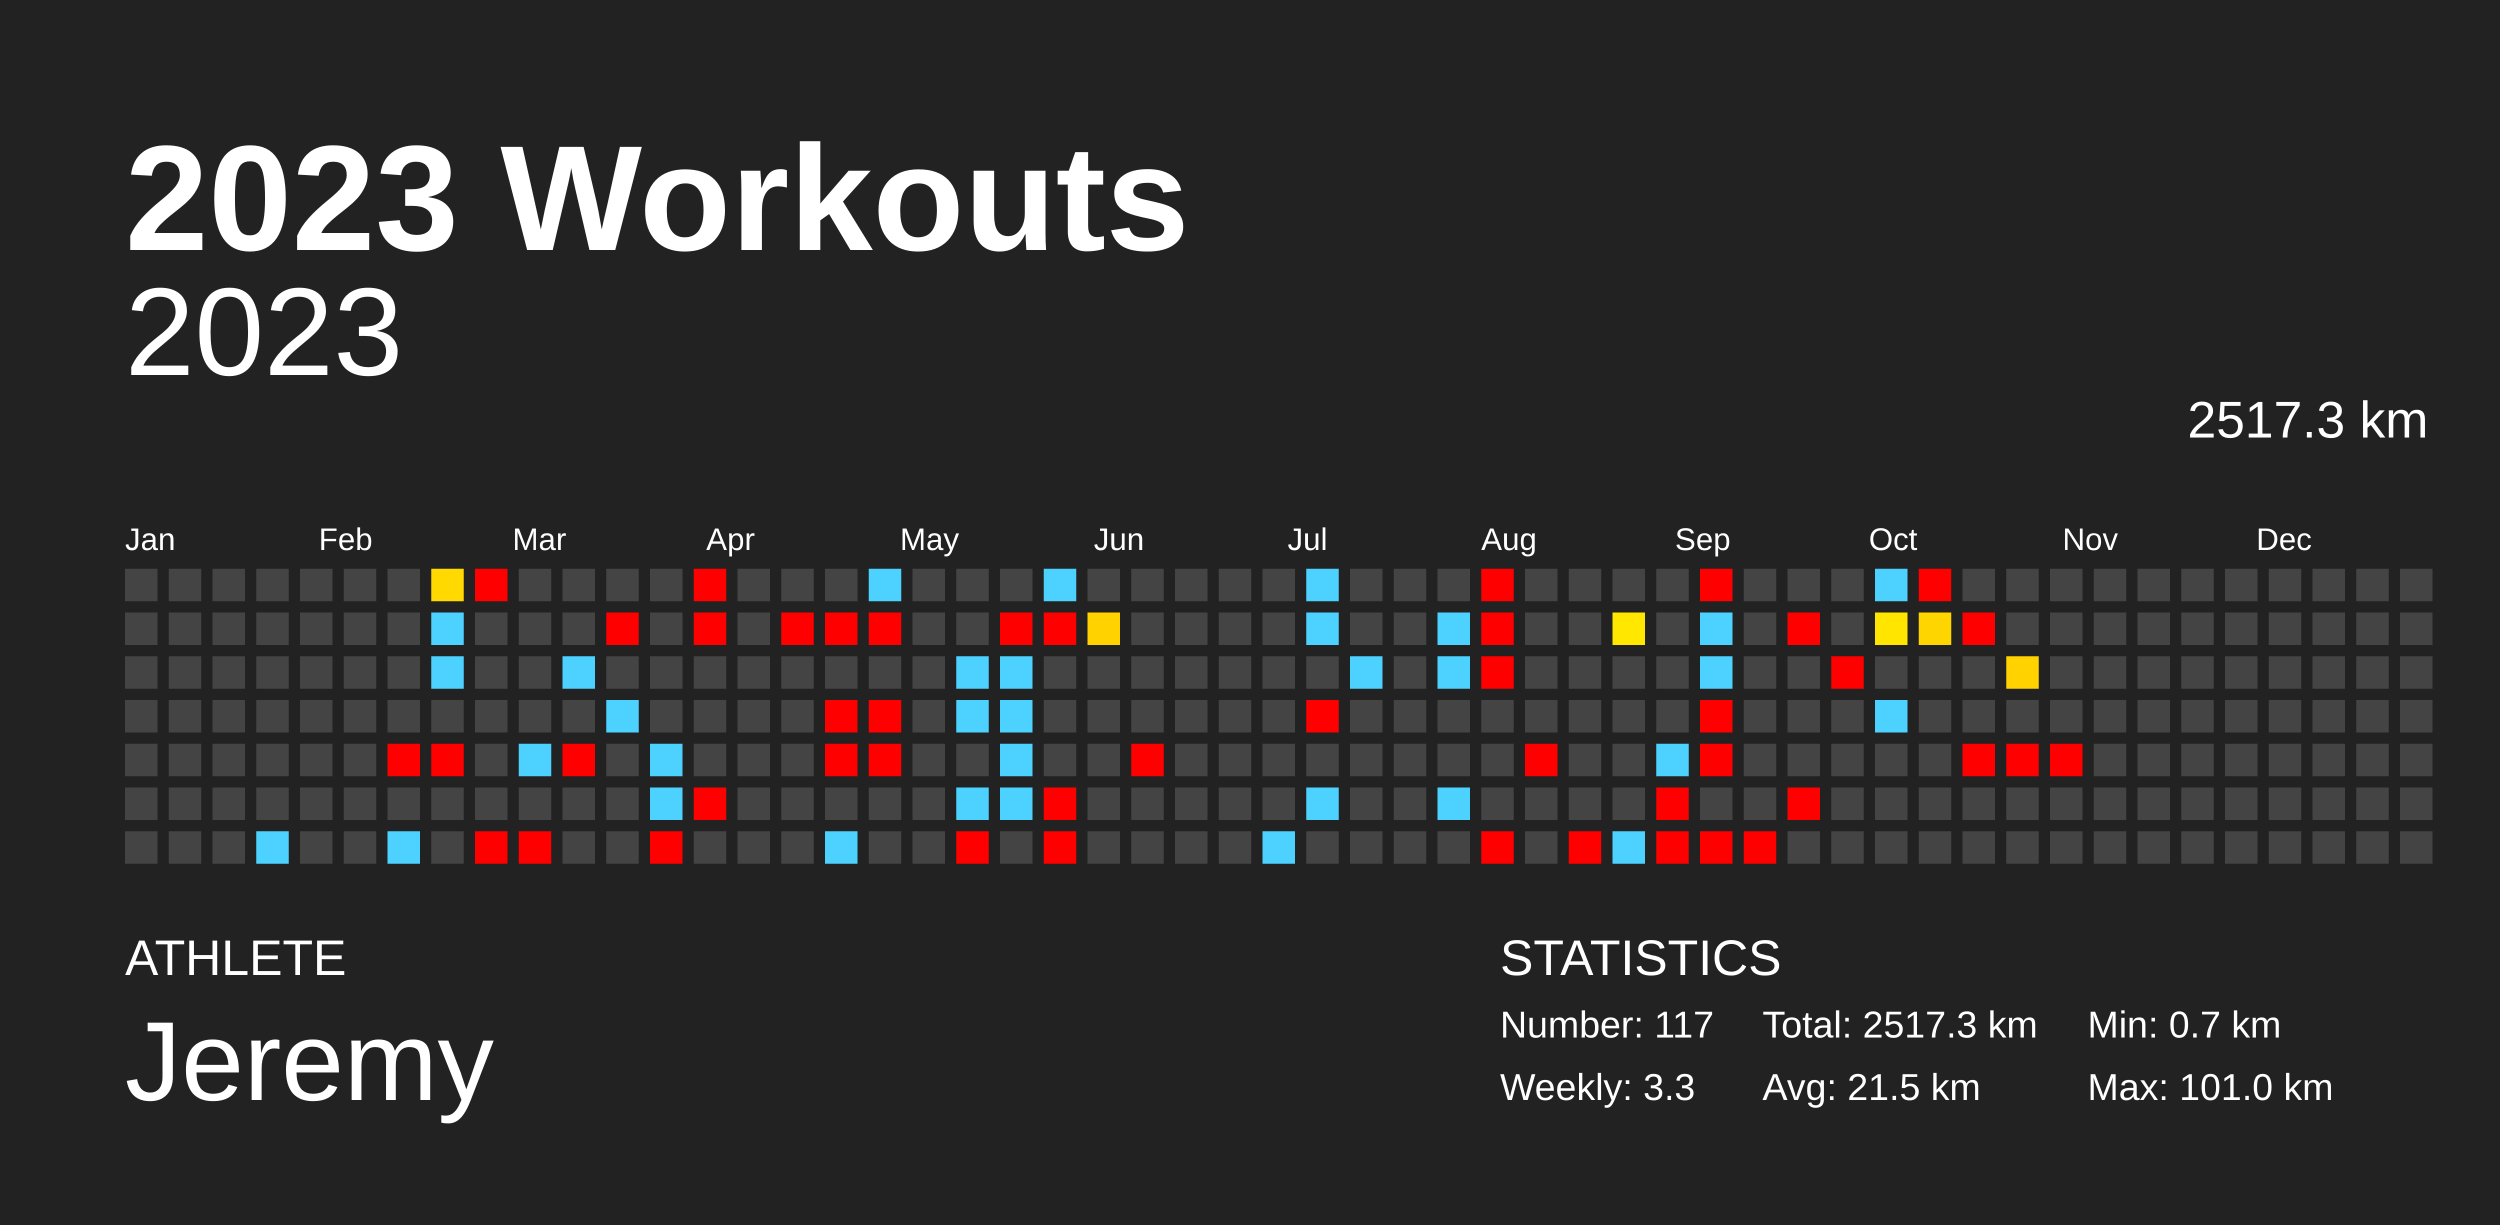
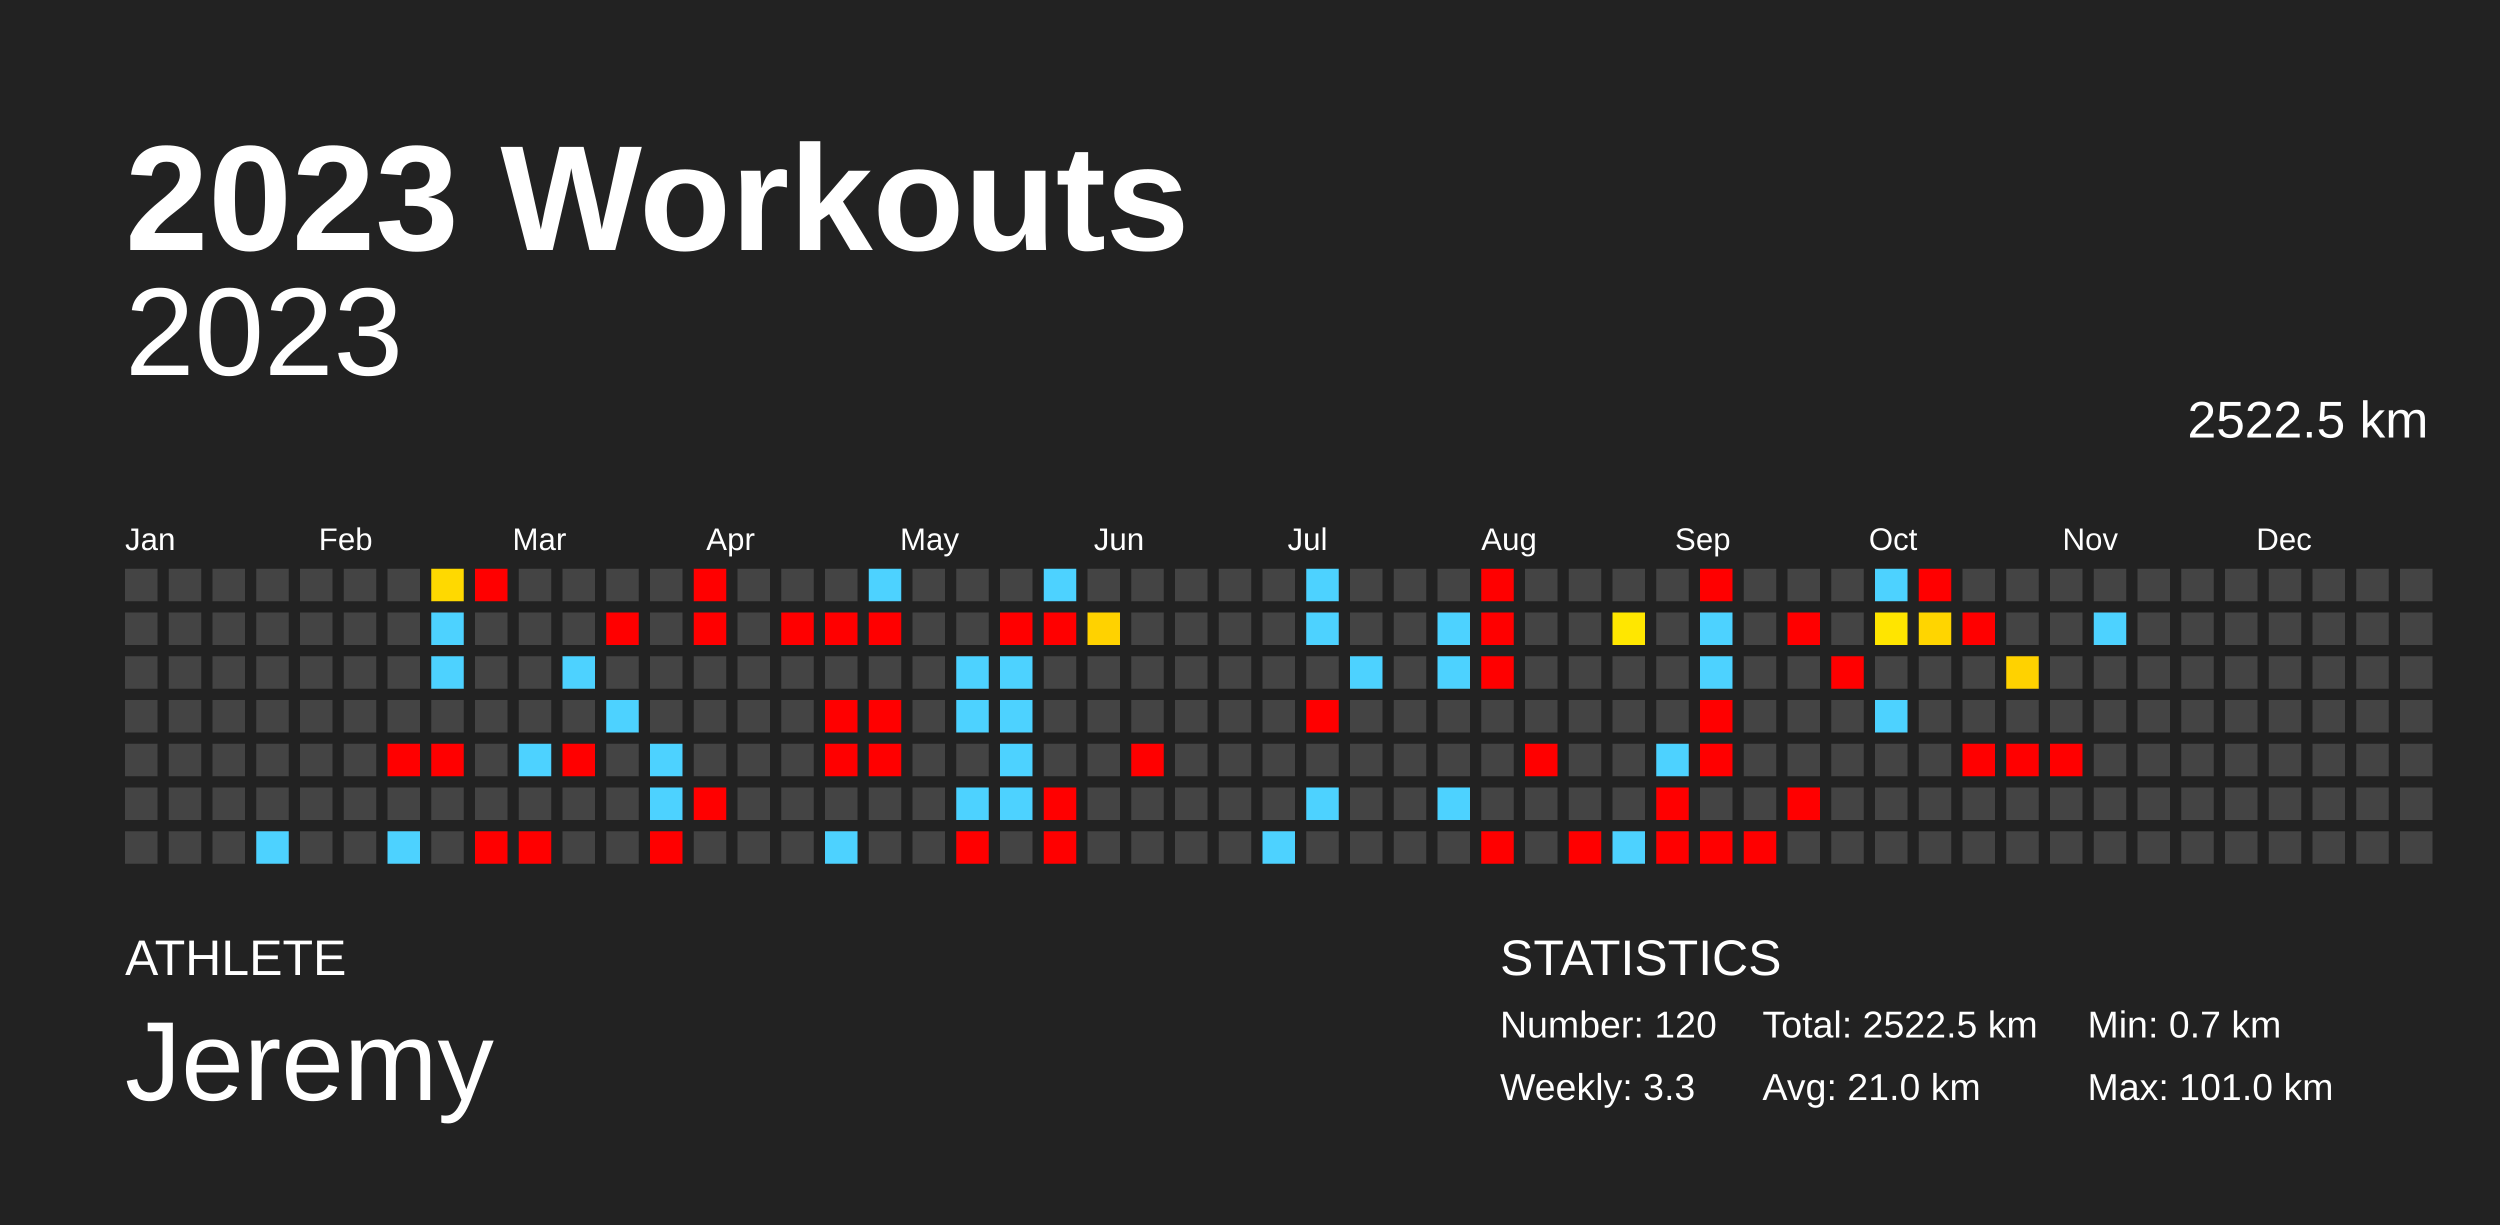
<svg xmlns="http://www.w3.org/2000/svg" baseProfile="full" height="98mm" version="1.1" viewBox="0,0,200,98" width="200mm">
  <defs />
  <rect fill="#222222" height="98" width="200" x="0" y="0" />
  <text fill="#FFFFFF" style="font-size:12px; font-family:Arial; font-weight:bold;" x="10" y="20">2023 Workouts</text>
  <text fill="#FFFFFF" style="font-size:4px; font-family:Arial" x="10" y="78">ATHLETE</text>
  <text fill="#FFFFFF" style="font-size:9px; font-family:Arial" x="10" y="88">Jeremy</text>
  <text fill="#FFFFFF" style="font-size:4px; font-family:Arial" x="120" y="78">STATISTICS</text>
-   <text fill="#FFFFFF" style="font-size:3px; font-family:Arial" x="120" y="83">Number: 117</text>
+   <text fill="#FFFFFF" style="font-size:3px; font-family:Arial" x="120" y="83">Number: 120</text>
  <text fill="#FFFFFF" style="font-size:3px; font-family:Arial" x="120" y="88">Weekly: 3.3</text>
-   <text fill="#FFFFFF" style="font-size:3px; font-family:Arial" x="141" y="83">Total: 2517.3 km</text>
-   <text fill="#FFFFFF" style="font-size:3px; font-family:Arial" x="141" y="88">Avg: 21.5 km</text>
+   <text fill="#FFFFFF" style="font-size:3px; font-family:Arial" x="141" y="83">Total: 2522.5 km</text>
+   <text fill="#FFFFFF" style="font-size:3px; font-family:Arial" x="141" y="88">Avg: 21.0 km</text>
  <text fill="#FFFFFF" style="font-size:3px; font-family:Arial" x="167" y="83">Min: 0.7 km</text>
  <text fill="#FFFFFF" style="font-size:3px; font-family:Arial" x="167" y="88">Max: 101.0 km</text>
  <text alignment-baseline="hanging" fill="#FFFFFF" style="font-size:10.0px; font-family:Arial;" x="10" y="30">2023</text>
-   <text alignment-baseline="hanging" fill="#FFFFFF" style="font-size:4.125px; font-family:Arial;" x="175" y="35">2517.3 km</text>
+   <text alignment-baseline="hanging" fill="#FFFFFF" style="font-size:4.125px; font-family:Arial;" x="175" y="35">2522.5 km</text>
  <text fill="#FFFFFF" style="font-size:2.5px; font-family:Arial" x="10.0" y="44">Jan</text>
  <text fill="#FFFFFF" style="font-size:2.5px; font-family:Arial" x="25.5" y="44">Feb</text>
  <text fill="#FFFFFF" style="font-size:2.5px; font-family:Arial" x="41.0" y="44">Mar</text>
  <text fill="#FFFFFF" style="font-size:2.5px; font-family:Arial" x="56.5" y="44">Apr</text>
  <text fill="#FFFFFF" style="font-size:2.5px; font-family:Arial" x="72.0" y="44">May</text>
  <text fill="#FFFFFF" style="font-size:2.5px; font-family:Arial" x="87.5" y="44">Jun</text>
  <text fill="#FFFFFF" style="font-size:2.5px; font-family:Arial" x="103.0" y="44">Jul</text>
  <text fill="#FFFFFF" style="font-size:2.5px; font-family:Arial" x="118.5" y="44">Aug</text>
  <text fill="#FFFFFF" style="font-size:2.5px; font-family:Arial" x="134.0" y="44">Sep</text>
  <text fill="#FFFFFF" style="font-size:2.5px; font-family:Arial" x="149.5" y="44">Oct</text>
  <text fill="#FFFFFF" style="font-size:2.5px; font-family:Arial" x="165.0" y="44">Nov</text>
  <text fill="#FFFFFF" style="font-size:2.5px; font-family:Arial" x="180.5" y="44">Dec</text>
  <rect fill="#444444" height="2.6" width="2.6" x="10.0" y="45.5" />
  <rect fill="#444444" height="2.6" width="2.6" x="10.0" y="49.0" />
  <rect fill="#444444" height="2.6" width="2.6" x="10.0" y="52.5" />
  <rect fill="#444444" height="2.6" width="2.6" x="10.0" y="56.0" />
  <rect fill="#444444" height="2.6" width="2.6" x="10.0" y="59.5" />
  <rect fill="#444444" height="2.6" width="2.6" x="10.0" y="63.0" />
  <rect fill="#444444" height="2.6" width="2.6" x="10.0" y="66.5" />
  <rect fill="#444444" height="2.6" width="2.6" x="13.5" y="45.5" />
  <rect fill="#444444" height="2.6" width="2.6" x="13.5" y="49.0" />
  <rect fill="#444444" height="2.6" width="2.6" x="13.5" y="52.5" />
  <rect fill="#444444" height="2.6" width="2.6" x="13.5" y="56.0" />
  <rect fill="#444444" height="2.6" width="2.6" x="13.5" y="59.5" />
  <rect fill="#444444" height="2.6" width="2.6" x="13.5" y="63.0" />
  <rect fill="#444444" height="2.6" width="2.6" x="13.5" y="66.5" />
  <rect fill="#444444" height="2.6" width="2.6" x="17.0" y="45.5" />
  <rect fill="#444444" height="2.6" width="2.6" x="17.0" y="49.0" />
  <rect fill="#444444" height="2.6" width="2.6" x="17.0" y="52.5" />
  <rect fill="#444444" height="2.6" width="2.6" x="17.0" y="56.0" />
  <rect fill="#444444" height="2.6" width="2.6" x="17.0" y="59.5" />
  <rect fill="#444444" height="2.6" width="2.6" x="17.0" y="63.0" />
  <rect fill="#444444" height="2.6" width="2.6" x="17.0" y="66.5" />
  <rect fill="#444444" height="2.6" width="2.6" x="20.5" y="45.5" />
  <rect fill="#444444" height="2.6" width="2.6" x="20.5" y="49.0" />
  <rect fill="#444444" height="2.6" width="2.6" x="20.5" y="52.5" />
  <rect fill="#444444" height="2.6" width="2.6" x="20.5" y="56.0" />
  <rect fill="#444444" height="2.6" width="2.6" x="20.5" y="59.5" />
  <rect fill="#444444" height="2.6" width="2.6" x="20.5" y="63.0" />
  <rect fill="#4dd2ff" height="2.6" width="2.6" x="20.5" y="66.5" />
  <rect fill="#444444" height="2.6" width="2.6" x="24.0" y="45.5" />
  <rect fill="#444444" height="2.6" width="2.6" x="24.0" y="49.0" />
  <rect fill="#444444" height="2.6" width="2.6" x="24.0" y="52.5" />
  <rect fill="#444444" height="2.6" width="2.6" x="24.0" y="56.0" />
  <rect fill="#444444" height="2.6" width="2.6" x="24.0" y="59.5" />
  <rect fill="#444444" height="2.6" width="2.6" x="24.0" y="63.0" />
  <rect fill="#444444" height="2.6" width="2.6" x="24.0" y="66.5" />
  <rect fill="#444444" height="2.6" width="2.6" x="27.5" y="45.5" />
  <rect fill="#444444" height="2.6" width="2.6" x="27.5" y="49.0" />
  <rect fill="#444444" height="2.6" width="2.6" x="27.5" y="52.5" />
  <rect fill="#444444" height="2.6" width="2.6" x="27.5" y="56.0" />
  <rect fill="#444444" height="2.6" width="2.6" x="27.5" y="59.5" />
  <rect fill="#444444" height="2.6" width="2.6" x="27.5" y="63.0" />
  <rect fill="#444444" height="2.6" width="2.6" x="27.5" y="66.5" />
  <rect fill="#444444" height="2.6" width="2.6" x="31.0" y="45.5" />
  <rect fill="#444444" height="2.6" width="2.6" x="31.0" y="49.0" />
  <rect fill="#444444" height="2.6" width="2.6" x="31.0" y="52.5" />
  <rect fill="#444444" height="2.6" width="2.6" x="31.0" y="56.0" />
  <rect fill="red" height="2.6" width="2.6" x="31.0" y="59.5" />
  <rect fill="#444444" height="2.6" width="2.6" x="31.0" y="63.0" />
  <rect fill="#4dd2ff" height="2.6" width="2.6" x="31.0" y="66.5" />
  <rect fill="#ffd900" height="2.6" width="2.6" x="34.5" y="45.5" />
  <rect fill="#4dd2ff" height="2.6" width="2.6" x="34.5" y="49.0" />
  <rect fill="#4dd2ff" height="2.6" width="2.6" x="34.5" y="52.5" />
  <rect fill="#444444" height="2.6" width="2.6" x="34.5" y="56.0" />
  <rect fill="red" height="2.6" width="2.6" x="34.5" y="59.5" />
  <rect fill="#444444" height="2.6" width="2.6" x="34.5" y="63.0" />
  <rect fill="#444444" height="2.6" width="2.6" x="34.5" y="66.5" />
  <rect fill="red" height="2.6" width="2.6" x="38.0" y="45.5" />
  <rect fill="#444444" height="2.6" width="2.6" x="38.0" y="49.0" />
  <rect fill="#444444" height="2.6" width="2.6" x="38.0" y="52.5" />
  <rect fill="#444444" height="2.6" width="2.6" x="38.0" y="56.0" />
  <rect fill="#444444" height="2.6" width="2.6" x="38.0" y="59.5" />
  <rect fill="#444444" height="2.6" width="2.6" x="38.0" y="63.0" />
  <rect fill="red" height="2.6" width="2.6" x="38.0" y="66.5" />
  <rect fill="#444444" height="2.6" width="2.6" x="41.5" y="45.5" />
  <rect fill="#444444" height="2.6" width="2.6" x="41.5" y="49.0" />
  <rect fill="#444444" height="2.6" width="2.6" x="41.5" y="52.5" />
  <rect fill="#444444" height="2.6" width="2.6" x="41.5" y="56.0" />
  <rect fill="#4dd2ff" height="2.6" width="2.6" x="41.5" y="59.5" />
  <rect fill="#444444" height="2.6" width="2.6" x="41.5" y="63.0" />
  <rect fill="red" height="2.6" width="2.6" x="41.5" y="66.5" />
  <rect fill="#444444" height="2.6" width="2.6" x="45.0" y="45.5" />
  <rect fill="#444444" height="2.6" width="2.6" x="45.0" y="49.0" />
  <rect fill="#4dd2ff" height="2.6" width="2.6" x="45.0" y="52.5" />
  <rect fill="#444444" height="2.6" width="2.6" x="45.0" y="56.0" />
  <rect fill="red" height="2.6" width="2.6" x="45.0" y="59.5" />
  <rect fill="#444444" height="2.6" width="2.6" x="45.0" y="63.0" />
  <rect fill="#444444" height="2.6" width="2.6" x="45.0" y="66.5" />
  <rect fill="#444444" height="2.6" width="2.6" x="48.5" y="45.5" />
  <rect fill="red" height="2.6" width="2.6" x="48.5" y="49.0" />
  <rect fill="#444444" height="2.6" width="2.6" x="48.5" y="52.5" />
  <rect fill="#4dd2ff" height="2.6" width="2.6" x="48.5" y="56.0" />
  <rect fill="#444444" height="2.6" width="2.6" x="48.5" y="59.5" />
  <rect fill="#444444" height="2.6" width="2.6" x="48.5" y="63.0" />
  <rect fill="#444444" height="2.6" width="2.6" x="48.5" y="66.5" />
  <rect fill="#444444" height="2.6" width="2.6" x="52.0" y="45.5" />
  <rect fill="#444444" height="2.6" width="2.6" x="52.0" y="49.0" />
  <rect fill="#444444" height="2.6" width="2.6" x="52.0" y="52.5" />
  <rect fill="#444444" height="2.6" width="2.6" x="52.0" y="56.0" />
  <rect fill="#4dd2ff" height="2.6" width="2.6" x="52.0" y="59.5" />
  <rect fill="#4dd2ff" height="2.6" width="2.6" x="52.0" y="63.0" />
  <rect fill="red" height="2.6" width="2.6" x="52.0" y="66.5" />
  <rect fill="red" height="2.6" width="2.6" x="55.5" y="45.5" />
  <rect fill="red" height="2.6" width="2.6" x="55.5" y="49.0" />
  <rect fill="#444444" height="2.6" width="2.6" x="55.5" y="52.5" />
  <rect fill="#444444" height="2.6" width="2.6" x="55.5" y="56.0" />
  <rect fill="#444444" height="2.6" width="2.6" x="55.5" y="59.5" />
  <rect fill="red" height="2.6" width="2.6" x="55.5" y="63.0" />
  <rect fill="#444444" height="2.6" width="2.6" x="55.5" y="66.5" />
  <rect fill="#444444" height="2.6" width="2.6" x="59.0" y="45.5" />
  <rect fill="#444444" height="2.6" width="2.6" x="59.0" y="49.0" />
  <rect fill="#444444" height="2.6" width="2.6" x="59.0" y="52.5" />
  <rect fill="#444444" height="2.6" width="2.6" x="59.0" y="56.0" />
  <rect fill="#444444" height="2.6" width="2.6" x="59.0" y="59.5" />
  <rect fill="#444444" height="2.6" width="2.6" x="59.0" y="63.0" />
  <rect fill="#444444" height="2.6" width="2.6" x="59.0" y="66.5" />
  <rect fill="#444444" height="2.6" width="2.6" x="62.5" y="45.5" />
  <rect fill="red" height="2.6" width="2.6" x="62.5" y="49.0" />
  <rect fill="#444444" height="2.6" width="2.6" x="62.5" y="52.5" />
  <rect fill="#444444" height="2.6" width="2.6" x="62.5" y="56.0" />
  <rect fill="#444444" height="2.6" width="2.6" x="62.5" y="59.5" />
  <rect fill="#444444" height="2.6" width="2.6" x="62.5" y="63.0" />
  <rect fill="#444444" height="2.6" width="2.6" x="62.5" y="66.5" />
  <rect fill="#444444" height="2.6" width="2.6" x="66.0" y="45.5" />
  <rect fill="red" height="2.6" width="2.6" x="66.0" y="49.0" />
  <rect fill="#444444" height="2.6" width="2.6" x="66.0" y="52.5" />
  <rect fill="red" height="2.6" width="2.6" x="66.0" y="56.0" />
  <rect fill="red" height="2.6" width="2.6" x="66.0" y="59.5" />
  <rect fill="#444444" height="2.6" width="2.6" x="66.0" y="63.0" />
  <rect fill="#4dd2ff" height="2.6" width="2.6" x="66.0" y="66.5" />
  <rect fill="#4dd2ff" height="2.6" width="2.6" x="69.5" y="45.5" />
  <rect fill="red" height="2.6" width="2.6" x="69.5" y="49.0" />
  <rect fill="#444444" height="2.6" width="2.6" x="69.5" y="52.5" />
  <rect fill="red" height="2.6" width="2.6" x="69.5" y="56.0" />
  <rect fill="red" height="2.6" width="2.6" x="69.5" y="59.5" />
  <rect fill="#444444" height="2.6" width="2.6" x="69.5" y="63.0" />
  <rect fill="#444444" height="2.6" width="2.6" x="69.5" y="66.5" />
  <rect fill="#444444" height="2.6" width="2.6" x="73.0" y="45.5" />
  <rect fill="#444444" height="2.6" width="2.6" x="73.0" y="49.0" />
  <rect fill="#444444" height="2.6" width="2.6" x="73.0" y="52.5" />
  <rect fill="#444444" height="2.6" width="2.6" x="73.0" y="56.0" />
  <rect fill="#444444" height="2.6" width="2.6" x="73.0" y="59.5" />
  <rect fill="#444444" height="2.6" width="2.6" x="73.0" y="63.0" />
  <rect fill="#444444" height="2.6" width="2.6" x="73.0" y="66.5" />
  <rect fill="#444444" height="2.6" width="2.6" x="76.5" y="45.5" />
  <rect fill="#444444" height="2.6" width="2.6" x="76.5" y="49.0" />
  <rect fill="#4dd2ff" height="2.6" width="2.6" x="76.5" y="52.5" />
  <rect fill="#4dd2ff" height="2.6" width="2.6" x="76.5" y="56.0" />
  <rect fill="#444444" height="2.6" width="2.6" x="76.5" y="59.5" />
  <rect fill="#4dd2ff" height="2.6" width="2.6" x="76.5" y="63.0" />
  <rect fill="red" height="2.6" width="2.6" x="76.5" y="66.5" />
  <rect fill="#444444" height="2.6" width="2.6" x="80.0" y="45.5" />
  <rect fill="red" height="2.6" width="2.6" x="80.0" y="49.0" />
  <rect fill="#4dd2ff" height="2.6" width="2.6" x="80.0" y="52.5" />
  <rect fill="#4dd2ff" height="2.6" width="2.6" x="80.0" y="56.0" />
  <rect fill="#4dd2ff" height="2.6" width="2.6" x="80.0" y="59.5" />
  <rect fill="#4dd2ff" height="2.6" width="2.6" x="80.0" y="63.0" />
  <rect fill="#444444" height="2.6" width="2.6" x="80.0" y="66.5" />
  <rect fill="#4dd2ff" height="2.6" width="2.6" x="83.5" y="45.5" />
  <rect fill="red" height="2.6" width="2.6" x="83.5" y="49.0" />
  <rect fill="#444444" height="2.6" width="2.6" x="83.5" y="52.5" />
  <rect fill="#444444" height="2.6" width="2.6" x="83.5" y="56.0" />
  <rect fill="#444444" height="2.6" width="2.6" x="83.5" y="59.5" />
  <rect fill="red" height="2.6" width="2.6" x="83.5" y="63.0" />
  <rect fill="red" height="2.6" width="2.6" x="83.5" y="66.5" />
  <rect fill="#444444" height="2.6" width="2.6" x="87.0" y="45.5" />
  <rect fill="#ffd200" height="2.6" width="2.6" x="87.0" y="49.0" />
  <rect fill="#444444" height="2.6" width="2.6" x="87.0" y="52.5" />
  <rect fill="#444444" height="2.6" width="2.6" x="87.0" y="56.0" />
  <rect fill="#444444" height="2.6" width="2.6" x="87.0" y="59.5" />
  <rect fill="#444444" height="2.6" width="2.6" x="87.0" y="63.0" />
  <rect fill="#444444" height="2.6" width="2.6" x="87.0" y="66.5" />
  <rect fill="#444444" height="2.6" width="2.6" x="90.5" y="45.5" />
  <rect fill="#444444" height="2.6" width="2.6" x="90.5" y="49.0" />
  <rect fill="#444444" height="2.6" width="2.6" x="90.5" y="52.5" />
  <rect fill="#444444" height="2.6" width="2.6" x="90.5" y="56.0" />
  <rect fill="red" height="2.6" width="2.6" x="90.5" y="59.5" />
  <rect fill="#444444" height="2.6" width="2.6" x="90.5" y="63.0" />
  <rect fill="#444444" height="2.6" width="2.6" x="90.5" y="66.5" />
  <rect fill="#444444" height="2.6" width="2.6" x="94.0" y="45.5" />
  <rect fill="#444444" height="2.6" width="2.6" x="94.0" y="49.0" />
  <rect fill="#444444" height="2.6" width="2.6" x="94.0" y="52.5" />
  <rect fill="#444444" height="2.6" width="2.6" x="94.0" y="56.0" />
  <rect fill="#444444" height="2.6" width="2.6" x="94.0" y="59.5" />
  <rect fill="#444444" height="2.6" width="2.6" x="94.0" y="63.0" />
  <rect fill="#444444" height="2.6" width="2.6" x="94.0" y="66.5" />
  <rect fill="#444444" height="2.6" width="2.6" x="97.5" y="45.5" />
  <rect fill="#444444" height="2.6" width="2.6" x="97.5" y="49.0" />
  <rect fill="#444444" height="2.6" width="2.6" x="97.5" y="52.5" />
  <rect fill="#444444" height="2.6" width="2.6" x="97.5" y="56.0" />
  <rect fill="#444444" height="2.6" width="2.6" x="97.5" y="59.5" />
  <rect fill="#444444" height="2.6" width="2.6" x="97.5" y="63.0" />
  <rect fill="#444444" height="2.6" width="2.6" x="97.5" y="66.5" />
  <rect fill="#444444" height="2.6" width="2.6" x="101.0" y="45.5" />
  <rect fill="#444444" height="2.6" width="2.6" x="101.0" y="49.0" />
  <rect fill="#444444" height="2.6" width="2.6" x="101.0" y="52.5" />
  <rect fill="#444444" height="2.6" width="2.6" x="101.0" y="56.0" />
  <rect fill="#444444" height="2.6" width="2.6" x="101.0" y="59.5" />
  <rect fill="#444444" height="2.6" width="2.6" x="101.0" y="63.0" />
  <rect fill="#4dd2ff" height="2.6" width="2.6" x="101.0" y="66.5" />
  <rect fill="#4dd2ff" height="2.6" width="2.6" x="104.5" y="45.5" />
  <rect fill="#4dd2ff" height="2.6" width="2.6" x="104.5" y="49.0" />
  <rect fill="#444444" height="2.6" width="2.6" x="104.5" y="52.5" />
  <rect fill="red" height="2.6" width="2.6" x="104.5" y="56.0" />
  <rect fill="#444444" height="2.6" width="2.6" x="104.5" y="59.5" />
  <rect fill="#4dd2ff" height="2.6" width="2.6" x="104.5" y="63.0" />
  <rect fill="#444444" height="2.6" width="2.6" x="104.5" y="66.5" />
  <rect fill="#444444" height="2.6" width="2.6" x="108.0" y="45.5" />
  <rect fill="#444444" height="2.6" width="2.6" x="108.0" y="49.0" />
  <rect fill="#4dd2ff" height="2.6" width="2.6" x="108.0" y="52.5" />
  <rect fill="#444444" height="2.6" width="2.6" x="108.0" y="56.0" />
  <rect fill="#444444" height="2.6" width="2.6" x="108.0" y="59.5" />
  <rect fill="#444444" height="2.6" width="2.6" x="108.0" y="63.0" />
  <rect fill="#444444" height="2.6" width="2.6" x="108.0" y="66.5" />
  <rect fill="#444444" height="2.6" width="2.6" x="111.5" y="45.5" />
  <rect fill="#444444" height="2.6" width="2.6" x="111.5" y="49.0" />
  <rect fill="#444444" height="2.6" width="2.6" x="111.5" y="52.5" />
  <rect fill="#444444" height="2.6" width="2.6" x="111.5" y="56.0" />
  <rect fill="#444444" height="2.6" width="2.6" x="111.5" y="59.5" />
  <rect fill="#444444" height="2.6" width="2.6" x="111.5" y="63.0" />
  <rect fill="#444444" height="2.6" width="2.6" x="111.5" y="66.5" />
  <rect fill="#444444" height="2.6" width="2.6" x="115.0" y="45.5" />
  <rect fill="#4dd2ff" height="2.6" width="2.6" x="115.0" y="49.0" />
  <rect fill="#4dd2ff" height="2.6" width="2.6" x="115.0" y="52.5" />
  <rect fill="#444444" height="2.6" width="2.6" x="115.0" y="56.0" />
  <rect fill="#444444" height="2.6" width="2.6" x="115.0" y="59.5" />
  <rect fill="#4dd2ff" height="2.6" width="2.6" x="115.0" y="63.0" />
  <rect fill="#444444" height="2.6" width="2.6" x="115.0" y="66.5" />
  <rect fill="red" height="2.6" width="2.6" x="118.5" y="45.5" />
  <rect fill="red" height="2.6" width="2.6" x="118.5" y="49.0" />
  <rect fill="red" height="2.6" width="2.6" x="118.5" y="52.5" />
  <rect fill="#444444" height="2.6" width="2.6" x="118.5" y="56.0" />
  <rect fill="#444444" height="2.6" width="2.6" x="118.5" y="59.5" />
  <rect fill="#444444" height="2.6" width="2.6" x="118.5" y="63.0" />
  <rect fill="red" height="2.6" width="2.6" x="118.5" y="66.5" />
  <rect fill="#444444" height="2.6" width="2.6" x="122.0" y="45.5" />
  <rect fill="#444444" height="2.6" width="2.6" x="122.0" y="49.0" />
  <rect fill="#444444" height="2.6" width="2.6" x="122.0" y="52.5" />
  <rect fill="#444444" height="2.6" width="2.6" x="122.0" y="56.0" />
  <rect fill="red" height="2.6" width="2.6" x="122.0" y="59.5" />
  <rect fill="#444444" height="2.6" width="2.6" x="122.0" y="63.0" />
  <rect fill="#444444" height="2.6" width="2.6" x="122.0" y="66.5" />
  <rect fill="#444444" height="2.6" width="2.6" x="125.5" y="45.5" />
  <rect fill="#444444" height="2.6" width="2.6" x="125.5" y="49.0" />
  <rect fill="#444444" height="2.6" width="2.6" x="125.5" y="52.5" />
  <rect fill="#444444" height="2.6" width="2.6" x="125.5" y="56.0" />
  <rect fill="#444444" height="2.6" width="2.6" x="125.5" y="59.5" />
  <rect fill="#444444" height="2.6" width="2.6" x="125.5" y="63.0" />
  <rect fill="red" height="2.6" width="2.6" x="125.5" y="66.5" />
  <rect fill="#444444" height="2.6" width="2.6" x="129.0" y="45.5" />
  <rect fill="#ffe700" height="2.6" width="2.6" x="129.0" y="49.0" />
  <rect fill="#444444" height="2.6" width="2.6" x="129.0" y="52.5" />
  <rect fill="#444444" height="2.6" width="2.6" x="129.0" y="56.0" />
  <rect fill="#444444" height="2.6" width="2.6" x="129.0" y="59.5" />
  <rect fill="#444444" height="2.6" width="2.6" x="129.0" y="63.0" />
  <rect fill="#4dd2ff" height="2.6" width="2.6" x="129.0" y="66.5" />
  <rect fill="#444444" height="2.6" width="2.6" x="132.5" y="45.5" />
  <rect fill="#444444" height="2.6" width="2.6" x="132.5" y="49.0" />
  <rect fill="#444444" height="2.6" width="2.6" x="132.5" y="52.5" />
  <rect fill="#444444" height="2.6" width="2.6" x="132.5" y="56.0" />
  <rect fill="#4dd2ff" height="2.6" width="2.6" x="132.5" y="59.5" />
  <rect fill="red" height="2.6" width="2.6" x="132.5" y="63.0" />
  <rect fill="red" height="2.6" width="2.6" x="132.5" y="66.5" />
  <rect fill="red" height="2.6" width="2.6" x="136.0" y="45.5" />
  <rect fill="#4dd2ff" height="2.6" width="2.6" x="136.0" y="49.0" />
  <rect fill="#4dd2ff" height="2.6" width="2.6" x="136.0" y="52.5" />
  <rect fill="red" height="2.6" width="2.6" x="136.0" y="56.0" />
  <rect fill="red" height="2.6" width="2.6" x="136.0" y="59.5" />
  <rect fill="#444444" height="2.6" width="2.6" x="136.0" y="63.0" />
  <rect fill="red" height="2.6" width="2.6" x="136.0" y="66.5" />
  <rect fill="#444444" height="2.6" width="2.6" x="139.5" y="45.5" />
  <rect fill="#444444" height="2.6" width="2.6" x="139.5" y="49.0" />
  <rect fill="#444444" height="2.6" width="2.6" x="139.5" y="52.5" />
  <rect fill="#444444" height="2.6" width="2.6" x="139.5" y="56.0" />
  <rect fill="#444444" height="2.6" width="2.6" x="139.5" y="59.5" />
  <rect fill="#444444" height="2.6" width="2.6" x="139.5" y="63.0" />
  <rect fill="red" height="2.6" width="2.6" x="139.5" y="66.5" />
  <rect fill="#444444" height="2.6" width="2.6" x="143.0" y="45.5" />
  <rect fill="red" height="2.6" width="2.6" x="143.0" y="49.0" />
  <rect fill="#444444" height="2.6" width="2.6" x="143.0" y="52.5" />
  <rect fill="#444444" height="2.6" width="2.6" x="143.0" y="56.0" />
  <rect fill="#444444" height="2.6" width="2.6" x="143.0" y="59.5" />
  <rect fill="red" height="2.6" width="2.6" x="143.0" y="63.0" />
  <rect fill="#444444" height="2.6" width="2.6" x="143.0" y="66.5" />
  <rect fill="#444444" height="2.6" width="2.6" x="146.5" y="45.5" />
  <rect fill="#444444" height="2.6" width="2.6" x="146.5" y="49.0" />
  <rect fill="red" height="2.6" width="2.6" x="146.5" y="52.5" />
  <rect fill="#444444" height="2.6" width="2.6" x="146.5" y="56.0" />
  <rect fill="#444444" height="2.6" width="2.6" x="146.5" y="59.5" />
  <rect fill="#444444" height="2.6" width="2.6" x="146.5" y="63.0" />
  <rect fill="#444444" height="2.6" width="2.6" x="146.5" y="66.5" />
  <rect fill="#4dd2ff" height="2.6" width="2.6" x="150.0" y="45.5" />
  <rect fill="#ffe500" height="2.6" width="2.6" x="150.0" y="49.0" />
  <rect fill="#444444" height="2.6" width="2.6" x="150.0" y="52.5" />
  <rect fill="#4dd2ff" height="2.6" width="2.6" x="150.0" y="56.0" />
  <rect fill="#444444" height="2.6" width="2.6" x="150.0" y="59.5" />
  <rect fill="#444444" height="2.6" width="2.6" x="150.0" y="63.0" />
  <rect fill="#444444" height="2.6" width="2.6" x="150.0" y="66.5" />
  <rect fill="red" height="2.6" width="2.6" x="153.5" y="45.5" />
  <rect fill="#ffd500" height="2.6" width="2.6" x="153.5" y="49.0" />
  <rect fill="#444444" height="2.6" width="2.6" x="153.5" y="52.5" />
  <rect fill="#444444" height="2.6" width="2.6" x="153.5" y="56.0" />
  <rect fill="#444444" height="2.6" width="2.6" x="153.5" y="59.5" />
  <rect fill="#444444" height="2.6" width="2.6" x="153.5" y="63.0" />
  <rect fill="#444444" height="2.6" width="2.6" x="153.5" y="66.5" />
  <rect fill="#444444" height="2.6" width="2.6" x="157.0" y="45.5" />
  <rect fill="red" height="2.6" width="2.6" x="157.0" y="49.0" />
  <rect fill="#444444" height="2.6" width="2.6" x="157.0" y="52.5" />
  <rect fill="#444444" height="2.6" width="2.6" x="157.0" y="56.0" />
  <rect fill="red" height="2.6" width="2.6" x="157.0" y="59.5" />
  <rect fill="#444444" height="2.6" width="2.6" x="157.0" y="63.0" />
  <rect fill="#444444" height="2.6" width="2.6" x="157.0" y="66.5" />
  <rect fill="#444444" height="2.6" width="2.6" x="160.5" y="45.5" />
  <rect fill="#444444" height="2.6" width="2.6" x="160.5" y="49.0" />
  <rect fill="#ffd200" height="2.6" width="2.6" x="160.5" y="52.5" />
  <rect fill="#444444" height="2.6" width="2.6" x="160.5" y="56.0" />
  <rect fill="red" height="2.6" width="2.6" x="160.5" y="59.5" />
  <rect fill="#444444" height="2.6" width="2.6" x="160.5" y="63.0" />
  <rect fill="#444444" height="2.6" width="2.6" x="160.5" y="66.5" />
  <rect fill="#444444" height="2.6" width="2.6" x="164.0" y="45.5" />
  <rect fill="#444444" height="2.6" width="2.6" x="164.0" y="49.0" />
  <rect fill="#444444" height="2.6" width="2.6" x="164.0" y="52.5" />
  <rect fill="#444444" height="2.6" width="2.6" x="164.0" y="56.0" />
  <rect fill="red" height="2.6" width="2.6" x="164.0" y="59.5" />
  <rect fill="#444444" height="2.6" width="2.6" x="164.0" y="63.0" />
  <rect fill="#444444" height="2.6" width="2.6" x="164.0" y="66.5" />
  <rect fill="#444444" height="2.6" width="2.6" x="167.5" y="45.5" />
-   <rect fill="#444444" height="2.6" width="2.6" x="167.5" y="49.0" />
+   <rect fill="#4dd2ff" height="2.6" width="2.6" x="167.5" y="49.0" />
  <rect fill="#444444" height="2.6" width="2.6" x="167.5" y="52.5" />
  <rect fill="#444444" height="2.6" width="2.6" x="167.5" y="56.0" />
  <rect fill="#444444" height="2.6" width="2.6" x="167.5" y="59.5" />
  <rect fill="#444444" height="2.6" width="2.6" x="167.5" y="63.0" />
  <rect fill="#444444" height="2.6" width="2.6" x="167.5" y="66.5" />
  <rect fill="#444444" height="2.6" width="2.6" x="171.0" y="45.5" />
  <rect fill="#444444" height="2.6" width="2.6" x="171.0" y="49.0" />
  <rect fill="#444444" height="2.6" width="2.6" x="171.0" y="52.5" />
  <rect fill="#444444" height="2.6" width="2.6" x="171.0" y="56.0" />
  <rect fill="#444444" height="2.6" width="2.6" x="171.0" y="59.5" />
  <rect fill="#444444" height="2.6" width="2.6" x="171.0" y="63.0" />
  <rect fill="#444444" height="2.6" width="2.6" x="171.0" y="66.5" />
  <rect fill="#444444" height="2.6" width="2.6" x="174.5" y="45.5" />
  <rect fill="#444444" height="2.6" width="2.6" x="174.5" y="49.0" />
  <rect fill="#444444" height="2.6" width="2.6" x="174.5" y="52.5" />
  <rect fill="#444444" height="2.6" width="2.6" x="174.5" y="56.0" />
  <rect fill="#444444" height="2.6" width="2.6" x="174.5" y="59.5" />
  <rect fill="#444444" height="2.6" width="2.6" x="174.5" y="63.0" />
  <rect fill="#444444" height="2.6" width="2.6" x="174.5" y="66.5" />
  <rect fill="#444444" height="2.6" width="2.6" x="178.0" y="45.5" />
  <rect fill="#444444" height="2.6" width="2.6" x="178.0" y="49.0" />
  <rect fill="#444444" height="2.6" width="2.6" x="178.0" y="52.5" />
  <rect fill="#444444" height="2.6" width="2.6" x="178.0" y="56.0" />
  <rect fill="#444444" height="2.6" width="2.6" x="178.0" y="59.5" />
  <rect fill="#444444" height="2.6" width="2.6" x="178.0" y="63.0" />
  <rect fill="#444444" height="2.6" width="2.6" x="178.0" y="66.5" />
  <rect fill="#444444" height="2.6" width="2.6" x="181.5" y="45.5" />
  <rect fill="#444444" height="2.6" width="2.6" x="181.5" y="49.0" />
  <rect fill="#444444" height="2.6" width="2.6" x="181.5" y="52.5" />
  <rect fill="#444444" height="2.6" width="2.6" x="181.5" y="56.0" />
  <rect fill="#444444" height="2.6" width="2.6" x="181.5" y="59.5" />
  <rect fill="#444444" height="2.6" width="2.6" x="181.5" y="63.0" />
  <rect fill="#444444" height="2.6" width="2.6" x="181.5" y="66.5" />
  <rect fill="#444444" height="2.6" width="2.6" x="185.0" y="45.5" />
  <rect fill="#444444" height="2.6" width="2.6" x="185.0" y="49.0" />
  <rect fill="#444444" height="2.6" width="2.6" x="185.0" y="52.5" />
  <rect fill="#444444" height="2.6" width="2.6" x="185.0" y="56.0" />
  <rect fill="#444444" height="2.6" width="2.6" x="185.0" y="59.5" />
  <rect fill="#444444" height="2.6" width="2.6" x="185.0" y="63.0" />
  <rect fill="#444444" height="2.6" width="2.6" x="185.0" y="66.5" />
  <rect fill="#444444" height="2.6" width="2.6" x="188.5" y="45.5" />
  <rect fill="#444444" height="2.6" width="2.6" x="188.5" y="49.0" />
  <rect fill="#444444" height="2.6" width="2.6" x="188.5" y="52.5" />
  <rect fill="#444444" height="2.6" width="2.6" x="188.5" y="56.0" />
  <rect fill="#444444" height="2.6" width="2.6" x="188.5" y="59.5" />
  <rect fill="#444444" height="2.6" width="2.6" x="188.5" y="63.0" />
  <rect fill="#444444" height="2.6" width="2.6" x="188.5" y="66.5" />
  <rect fill="#444444" height="2.6" width="2.6" x="192.0" y="45.5" />
  <rect fill="#444444" height="2.6" width="2.6" x="192.0" y="49.0" />
  <rect fill="#444444" height="2.6" width="2.6" x="192.0" y="52.5" />
  <rect fill="#444444" height="2.6" width="2.6" x="192.0" y="56.0" />
  <rect fill="#444444" height="2.6" width="2.6" x="192.0" y="59.5" />
  <rect fill="#444444" height="2.6" width="2.6" x="192.0" y="63.0" />
  <rect fill="#444444" height="2.6" width="2.6" x="192.0" y="66.5" />
</svg>
